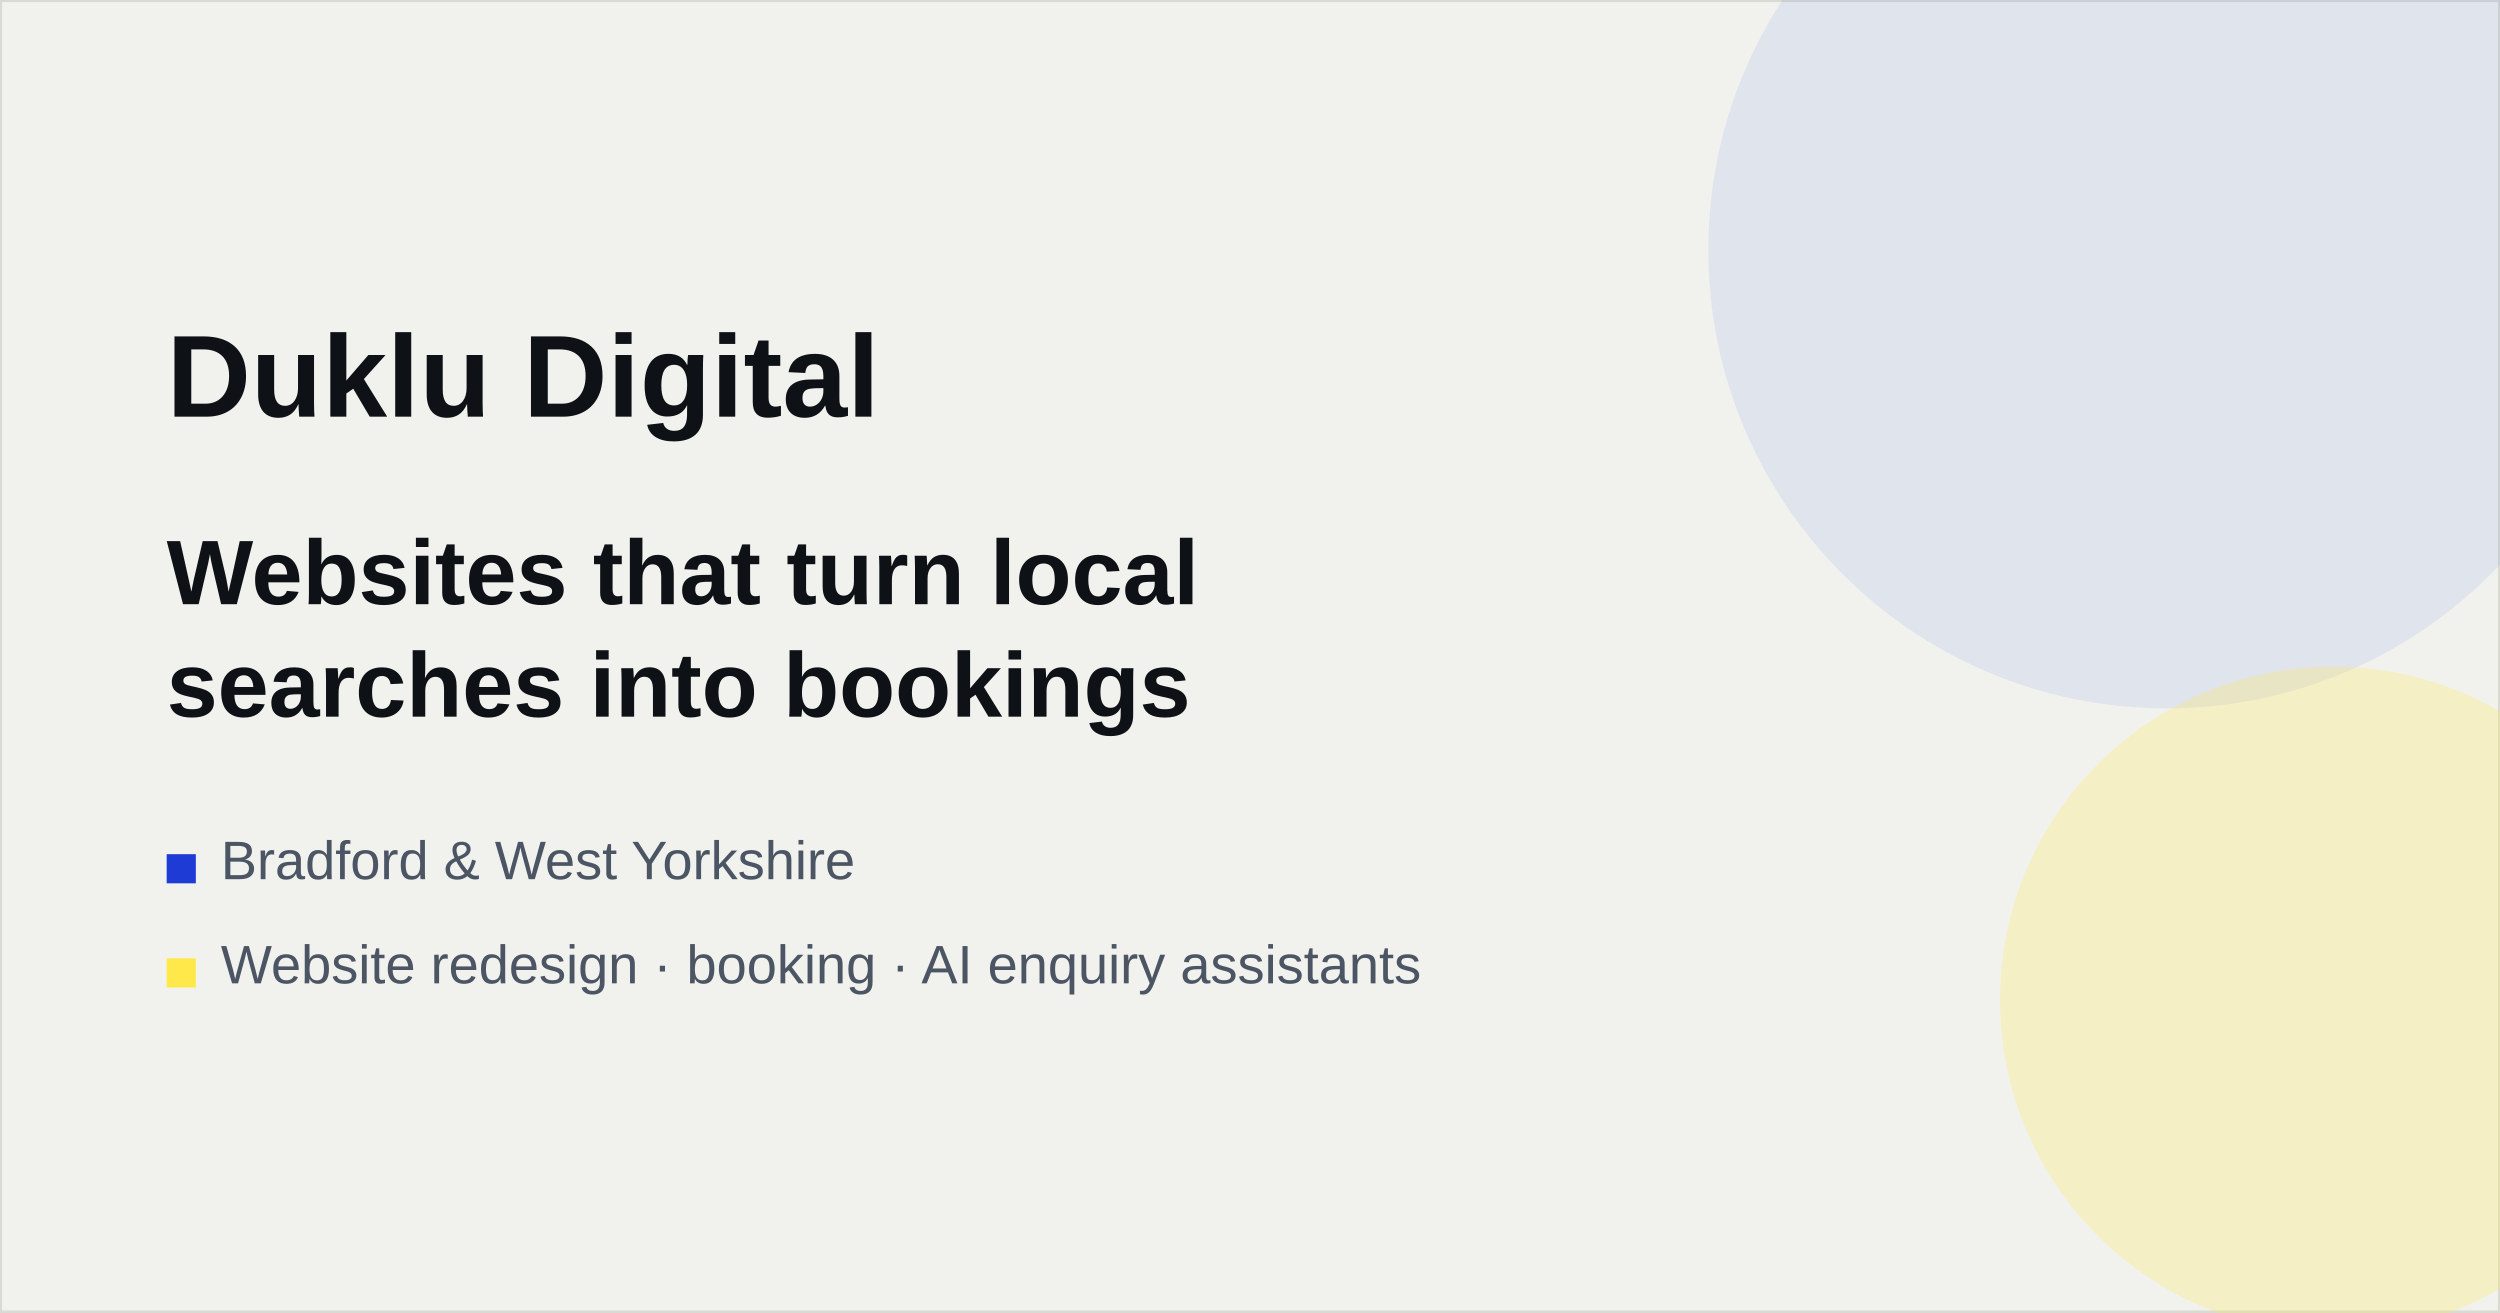
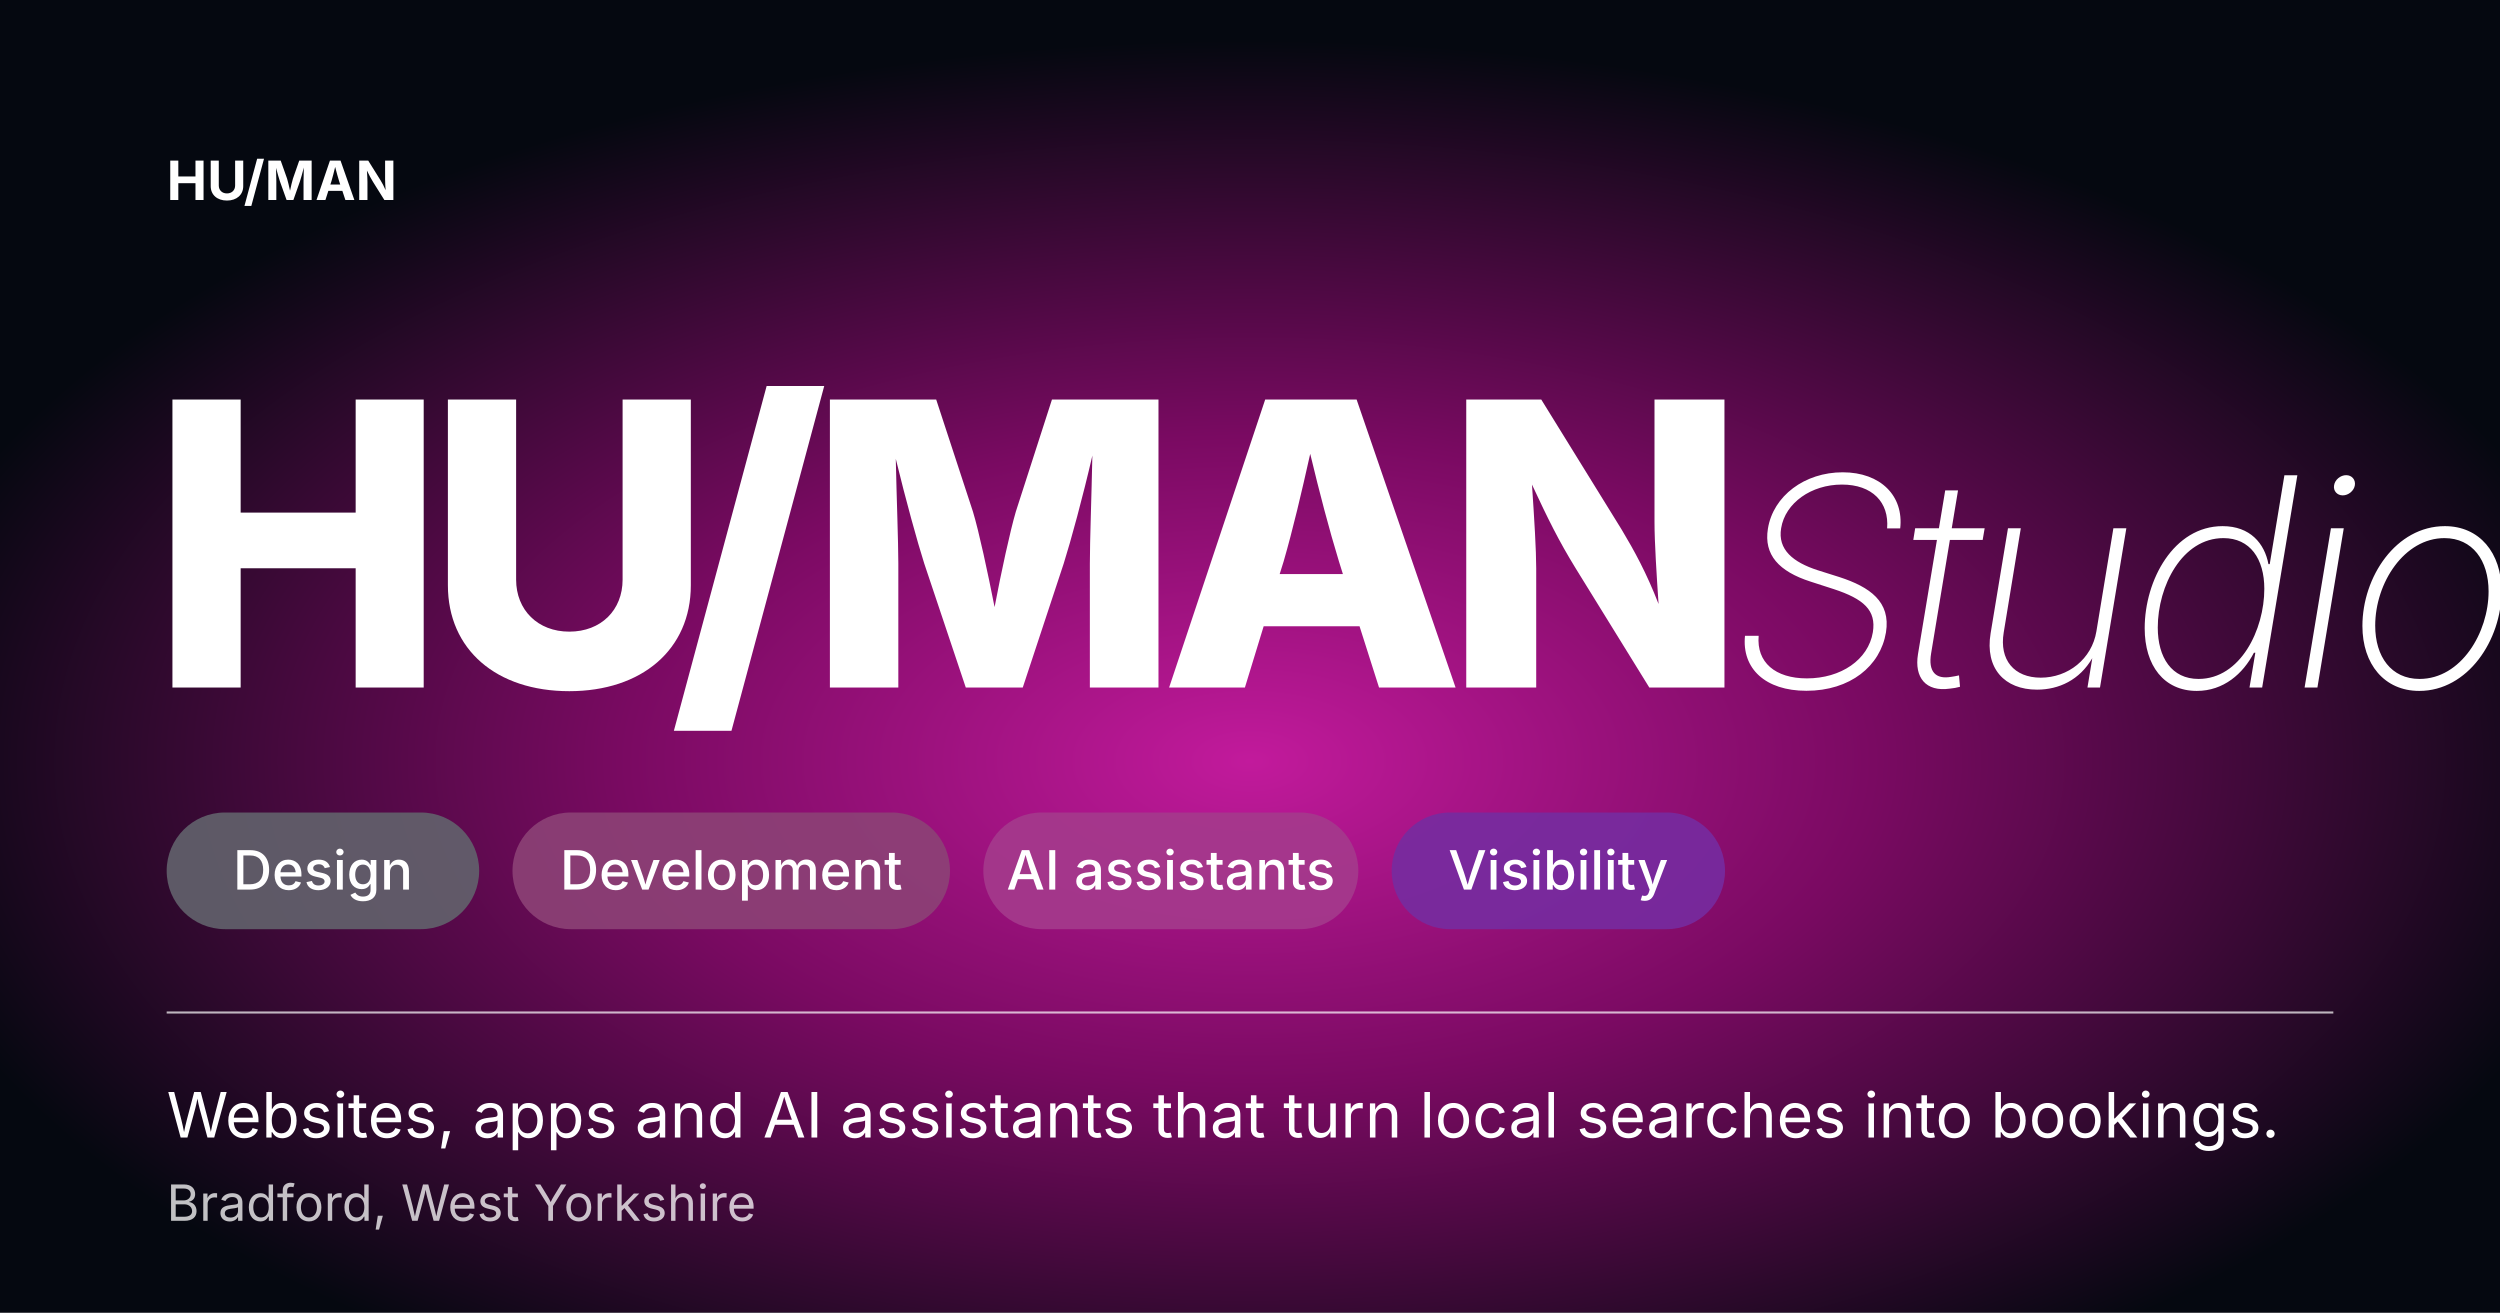
<svg xmlns="http://www.w3.org/2000/svg" width="1200" height="630" viewBox="0 0 1200 630">
  <defs>
+     <radialGradient id="glow" cx="50%" cy="58%" r="55%">
+       <stop offset="0" stop-color="#c21a9c" />
+       <stop offset="0.45" stop-color="#7a0a62" />
+       <stop offset="1" stop-color="#050810" />
+     </radialGradient>
    <style>
-       .display { font-family: 'Arial', sans-serif; font-weight: 700; }
+       .t { font-family: 'Inter', 'Helvetica Neue', Arial, sans-serif; fill: #fff; }
    </style>
  </defs>
-   <rect width="1200" height="630" fill="#F1F2EE" />
-   <rect x="0" y="0" width="1200" height="630" fill="none" stroke="#D9DBD3" stroke-width="2" />
-   <circle cx="1040" cy="120" r="220" fill="#1F3BD6" opacity="0.08" />
-   <circle cx="1120" cy="480" r="160" fill="#FFE94A" opacity="0.25" />
-   <text x="80" y="200" class="display" font-size="56" fill="#0E1116">Duklu Digital</text>
-   <text x="80" y="290" class="display" font-size="44" fill="#0E1116">Websites that turn local</text>
-   <text x="80" y="344" class="display" font-size="44" fill="#0E1116">searches into bookings</text>
-   <rect x="80" y="410" width="14" height="14" fill="#1F3BD6" />
-   <text x="106" y="422" font-family="Arial, sans-serif" font-size="26" fill="#4C5563">Bradford &amp; West Yorkshire</text>
-   <rect x="80" y="460" width="14" height="14" fill="#FFE94A" />
-   <text x="106" y="472" font-family="Arial, sans-serif" font-size="26" fill="#4C5563">Website redesign · booking · AI enquiry assistants</text>
+   <rect width="1200" height="630" fill="#050810" />
+   <rect width="1200" height="630" fill="url(#glow)" />
+   <text x="80" y="96" class="t" font-size="26" font-weight="700">HU/MAN</text>
+   <text x="72" y="330" class="t" font-size="190" font-weight="800" letter-spacing="-10">HU/MAN</text>
+   <text x="830" y="330" class="t" font-size="140" font-weight="200" font-style="italic" letter-spacing="-5">Studio</text>
+   <g font-size="26" class="t" font-weight="500">
+     <rect x="80" y="390" width="150" height="56" rx="28" fill="#62626c" fill-opacity=".9" />
+     <text x="155" y="427" text-anchor="middle">Design</text>
+     <rect x="246" y="390" width="210" height="56" rx="28" fill="#8c4276" fill-opacity=".9" />
+     <text x="351" y="427" text-anchor="middle">Development</text>
+     <rect x="472" y="390" width="180" height="56" rx="28" fill="#a43a8c" fill-opacity=".9" />
+     <text x="562" y="427" text-anchor="middle">AI assistants</text>
+     <rect x="668" y="390" width="160" height="56" rx="28" fill="#762ca0" fill-opacity=".9" />
+     <text x="748" y="427" text-anchor="middle">Visibility</text>
+   </g>
+   <line x1="80" y1="486" x2="1120" y2="486" stroke="#fff" stroke-opacity=".7" />
+   <text x="80" y="546" class="t" font-size="30">Websites, apps and AI assistants that turn local searches into bookings.</text>
+   <text x="80" y="586" class="t" font-size="24" fill-opacity=".75">Bradford, West Yorkshire</text>
</svg>
